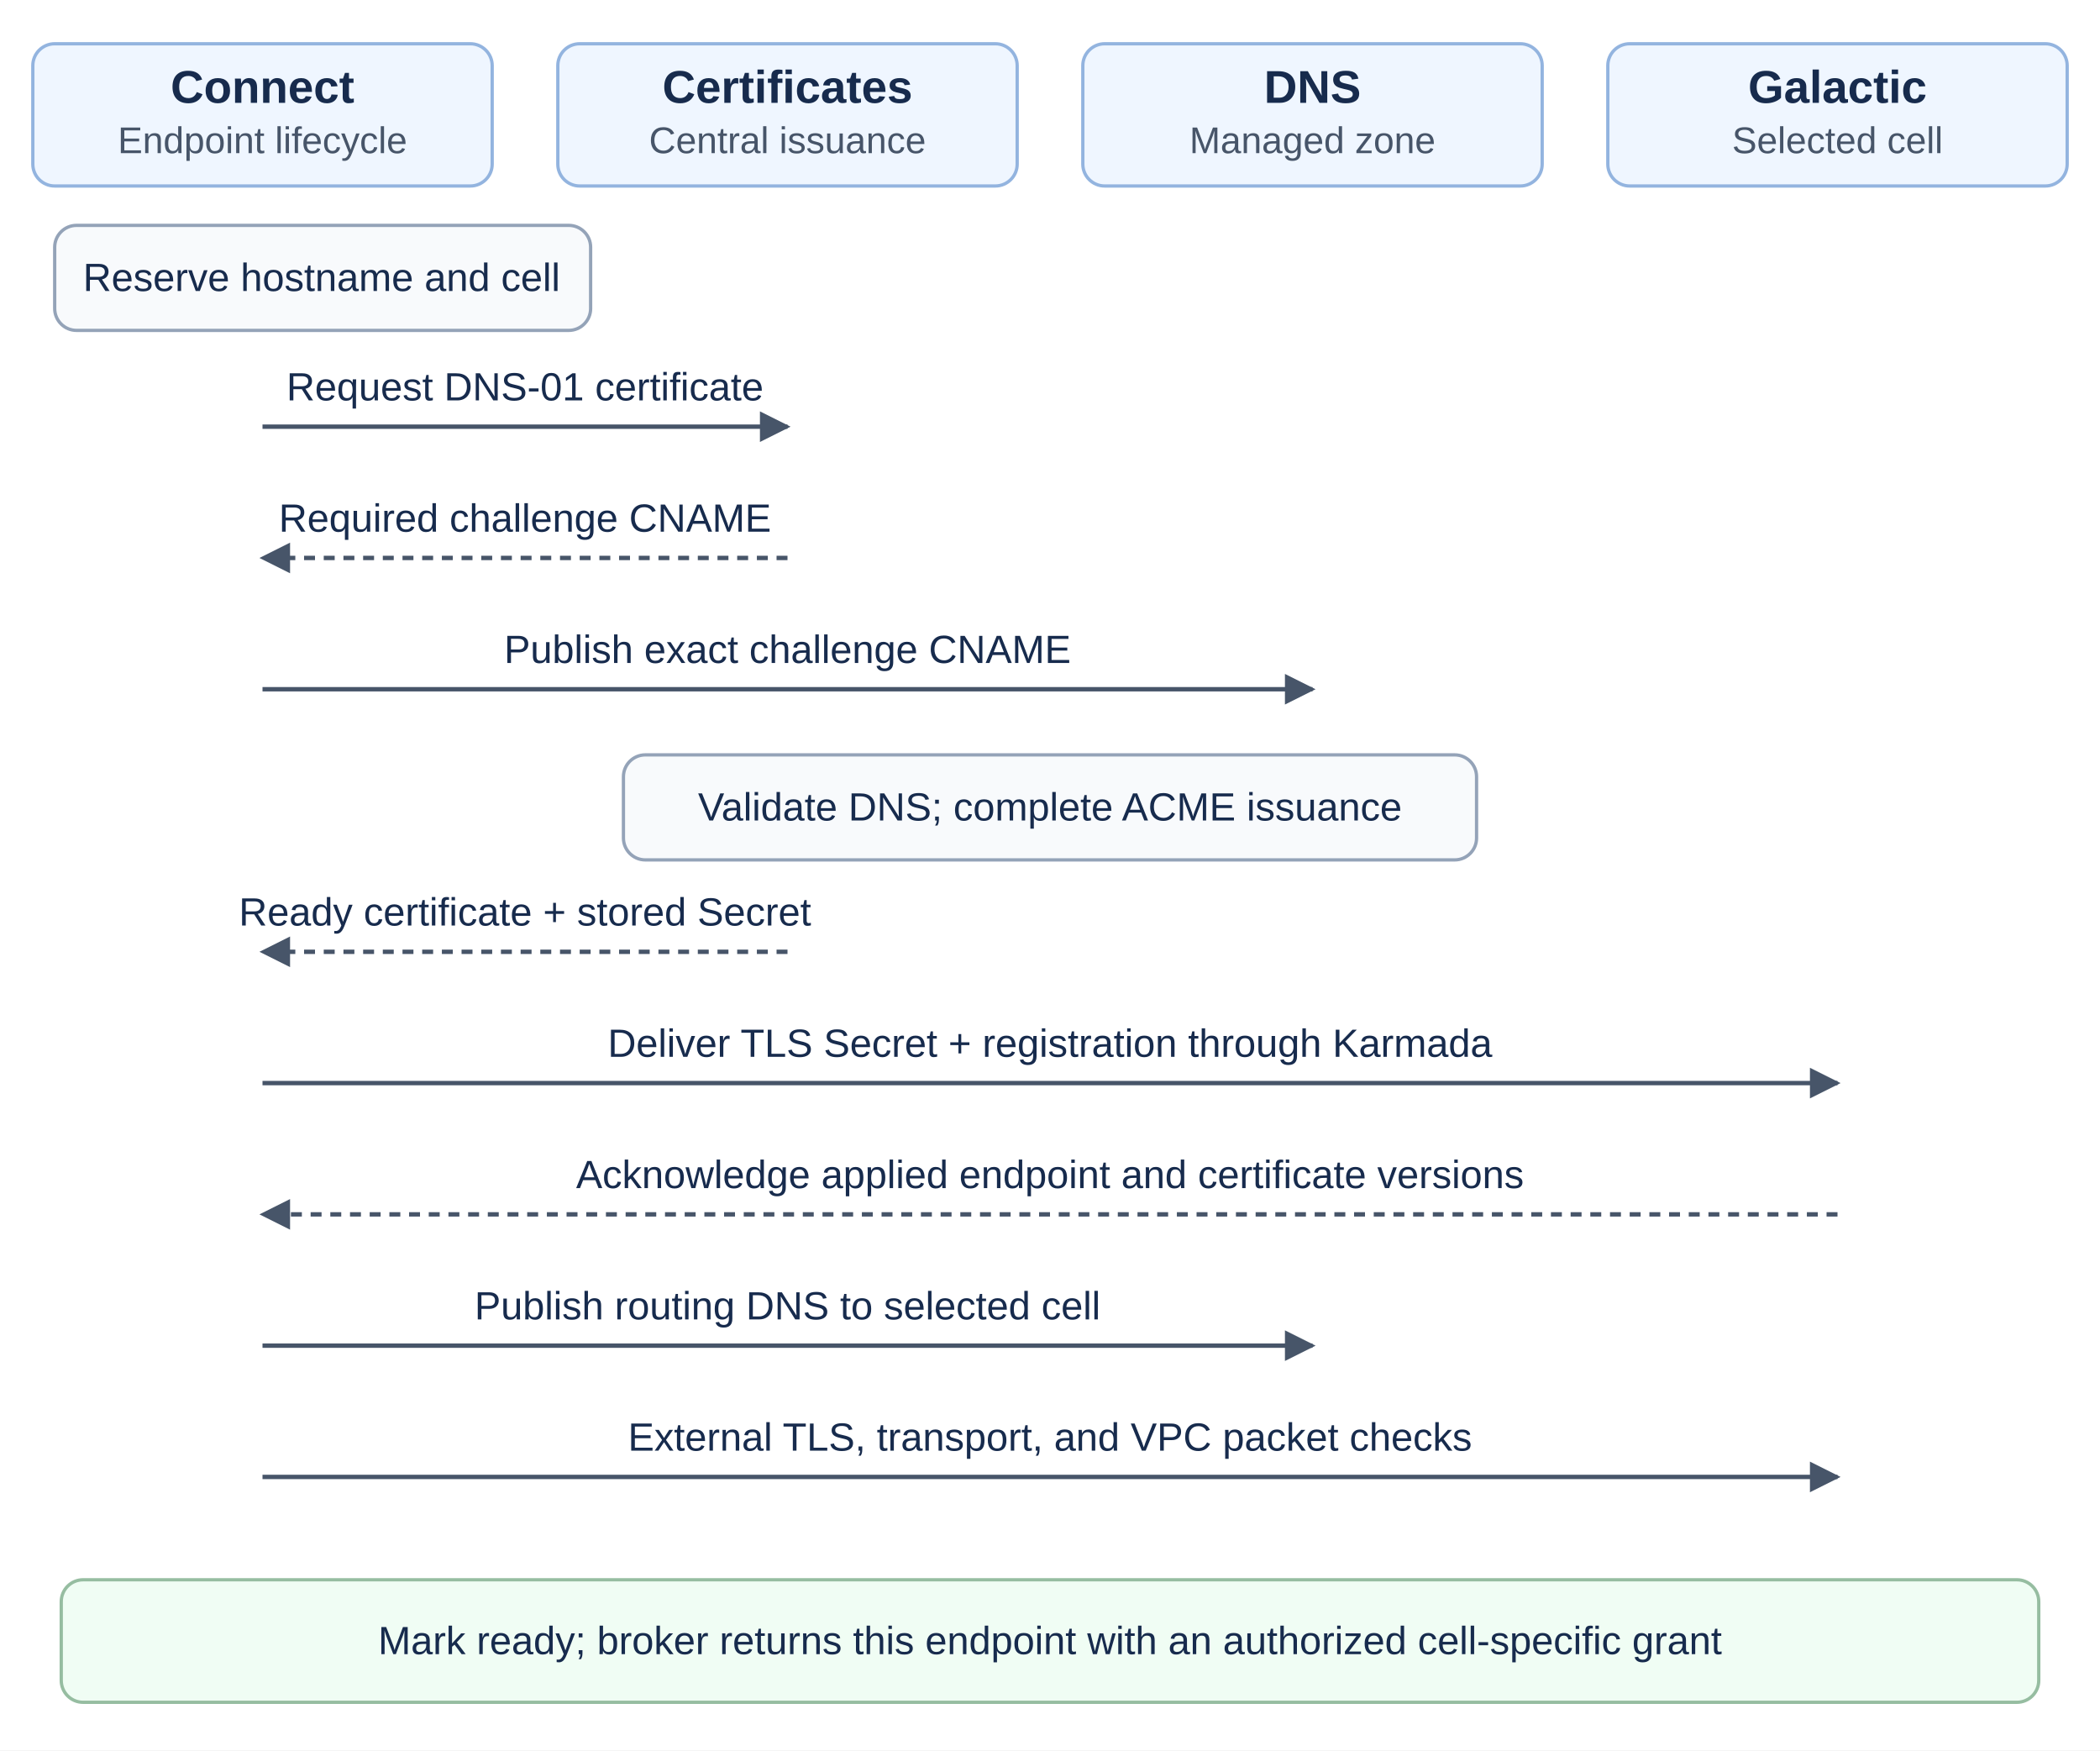
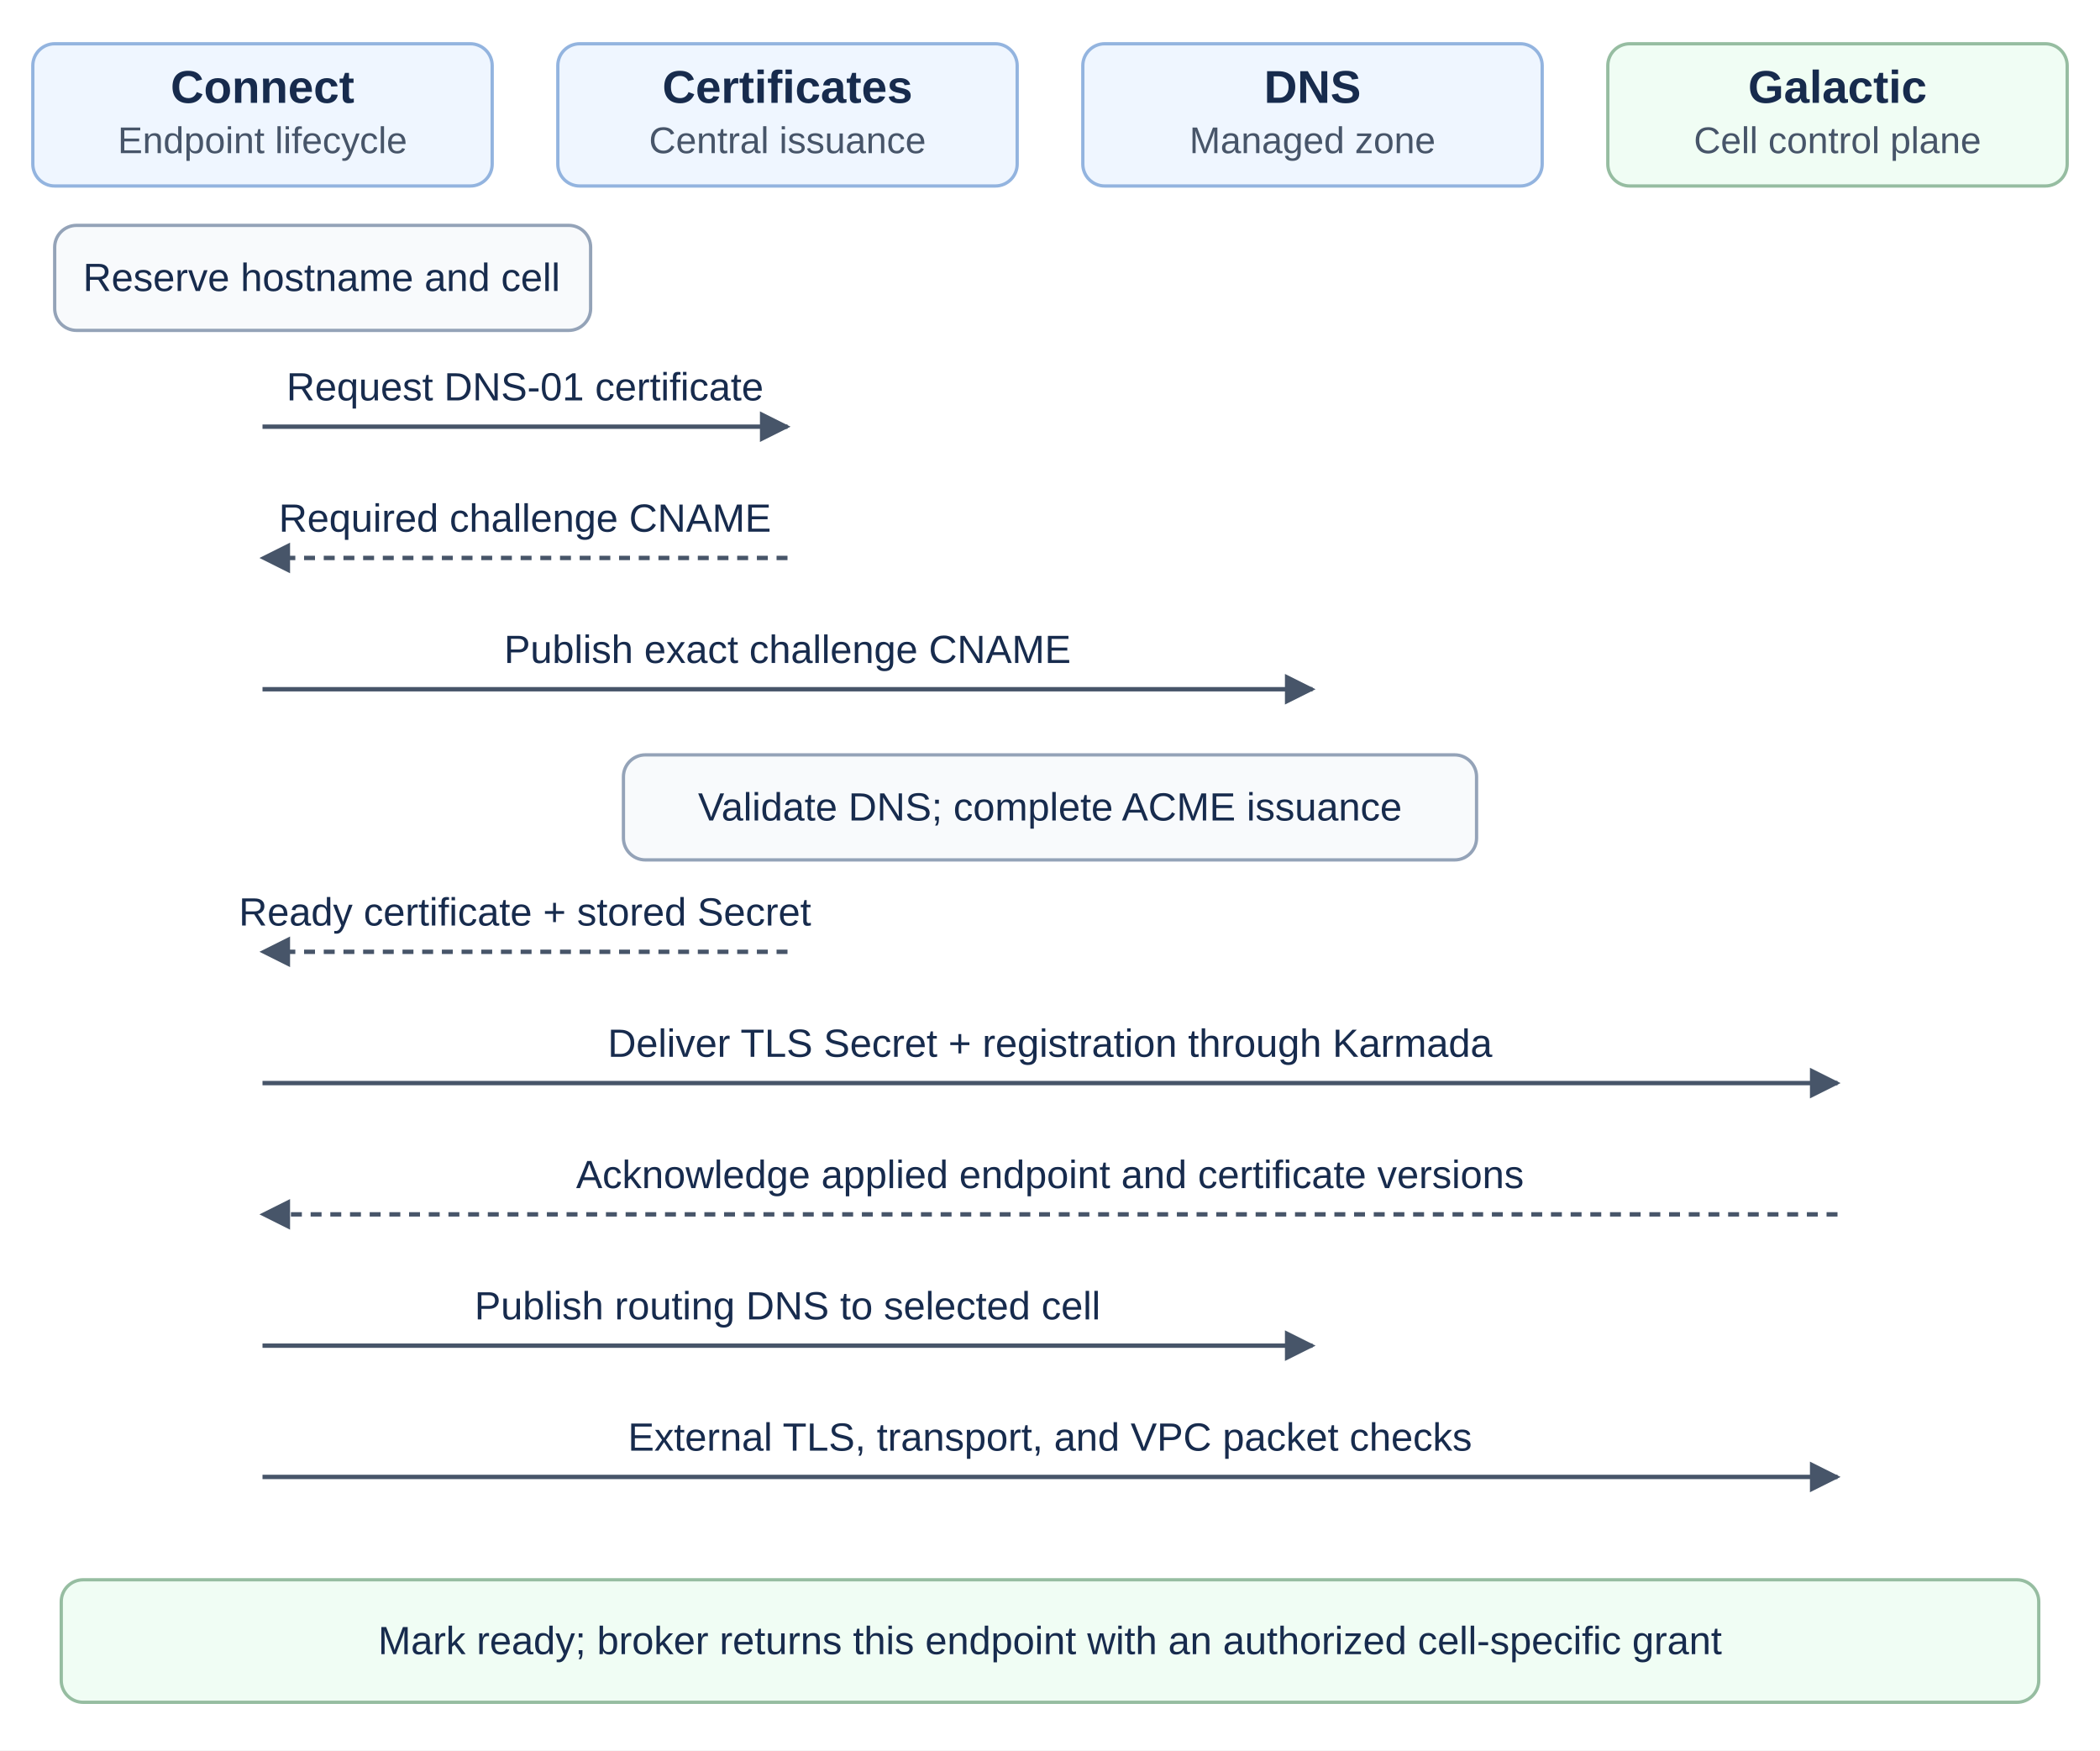
<svg xmlns="http://www.w3.org/2000/svg" width="960" height="800" viewBox="0 0 960 800" role="img" aria-labelledby="title description">
  <defs>
    <marker id="arrow" viewBox="0 0 10 10" refX="9" refY="5" markerWidth="7" markerHeight="7" orient="auto-start-reverse">
      <path d="M 0 0 L 10 5 L 0 10 z" fill="#475569" />
    </marker>
  </defs>
  <style>text { font-family: Arial, Helvetica, sans-serif; fill: #172b4d; } .heading { font-size: 21px; font-weight: 700; } .label { font-size: 18px; } .detail { font-size: 17px; fill: #475569; } .line { fill: none; stroke: #475569; stroke-width: 2; marker-end: url(#arrow); }</style>
  <rect width="960" height="800" fill="white" />
  <rect x="15" y="20" width="210" height="65" rx="10" fill="#eff6ff" stroke="#93b4df" stroke-width="1.5" />
  <text x="120" y="47" class="heading" text-anchor="middle">Connect</text>
  <text x="120" y="70" class="detail" text-anchor="middle">Endpoint lifecycle</text>
  <rect x="255" y="20" width="210" height="65" rx="10" fill="#eff6ff" stroke="#93b4df" stroke-width="1.5" />
  <text x="360" y="47" class="heading" text-anchor="middle">Certificates</text>
  <text x="360" y="70" class="detail" text-anchor="middle">Central issuance</text>
  <rect x="495" y="20" width="210" height="65" rx="10" fill="#eff6ff" stroke="#93b4df" stroke-width="1.5" />
  <text x="600" y="47" class="heading" text-anchor="middle">DNS</text>
  <text x="600" y="70" class="detail" text-anchor="middle">Managed zone</text>
-   <rect x="735" y="20" width="210" height="65" rx="10" fill="#eff6ff" stroke="#93b4df" stroke-width="1.5" />
+   <rect x="735" y="20" width="210" height="65" rx="10" fill="#f0fdf4" stroke="#96bda1" stroke-width="1.5" />
  <text x="840" y="47" class="heading" text-anchor="middle">Galactic</text>
-   <text x="840" y="70" class="detail" text-anchor="middle">Selected cell</text>
+   <text x="840" y="70" class="detail" text-anchor="middle">Cell control plane</text>
  <rect x="25" y="103" width="245" height="48" rx="10" fill="#f8fafc" stroke="#94a3b8" stroke-width="1.5" />
  <text x="147" y="133" class="label" text-anchor="middle">Reserve hostname and cell</text>
  <text x="240.0" y="183" class="label" text-anchor="middle">Request DNS-01 certificate</text>
  <path d="M 120 195 L 360 195" class="line" />
  <text x="240.0" y="243" class="label" text-anchor="middle">Required challenge CNAME</text>
  <path d="M 360 255 L 120 255" class="line" stroke-dasharray="5 4" />
  <text x="360.0" y="303" class="label" text-anchor="middle">Publish exact challenge CNAME</text>
  <path d="M 120 315 L 600 315" class="line" />
  <rect x="285" y="345" width="390" height="48" rx="10" fill="#f8fafc" stroke="#94a3b8" stroke-width="1.5" />
  <text x="480" y="375" class="label" text-anchor="middle">Validate DNS; complete ACME issuance</text>
  <text x="240.0" y="423" class="label" text-anchor="middle">Ready certificate + stored Secret</text>
  <path d="M 360 435 L 120 435" class="line" stroke-dasharray="5 4" />
  <text x="480.0" y="483" class="label" text-anchor="middle">Deliver TLS Secret + registration through Karmada</text>
  <path d="M 120 495 L 840 495" class="line" />
  <text x="480.0" y="543" class="label" text-anchor="middle">Acknowledge applied endpoint and certificate versions</text>
  <path d="M 840 555 L 120 555" class="line" stroke-dasharray="5 4" />
  <text x="360.0" y="603" class="label" text-anchor="middle">Publish routing DNS to selected cell</text>
  <path d="M 120 615 L 600 615" class="line" />
  <text x="480.0" y="663" class="label" text-anchor="middle">External TLS, transport, and VPC packet checks</text>
  <path d="M 120 675 L 840 675" class="line" />
  <rect x="28" y="722" width="904" height="56" rx="10" fill="#f0fdf4" stroke="#96bda1" stroke-width="1.5" />
  <text x="480" y="756" class="label" text-anchor="middle">Mark ready; broker returns this endpoint with an authorized cell-specific grant</text>
</svg>
